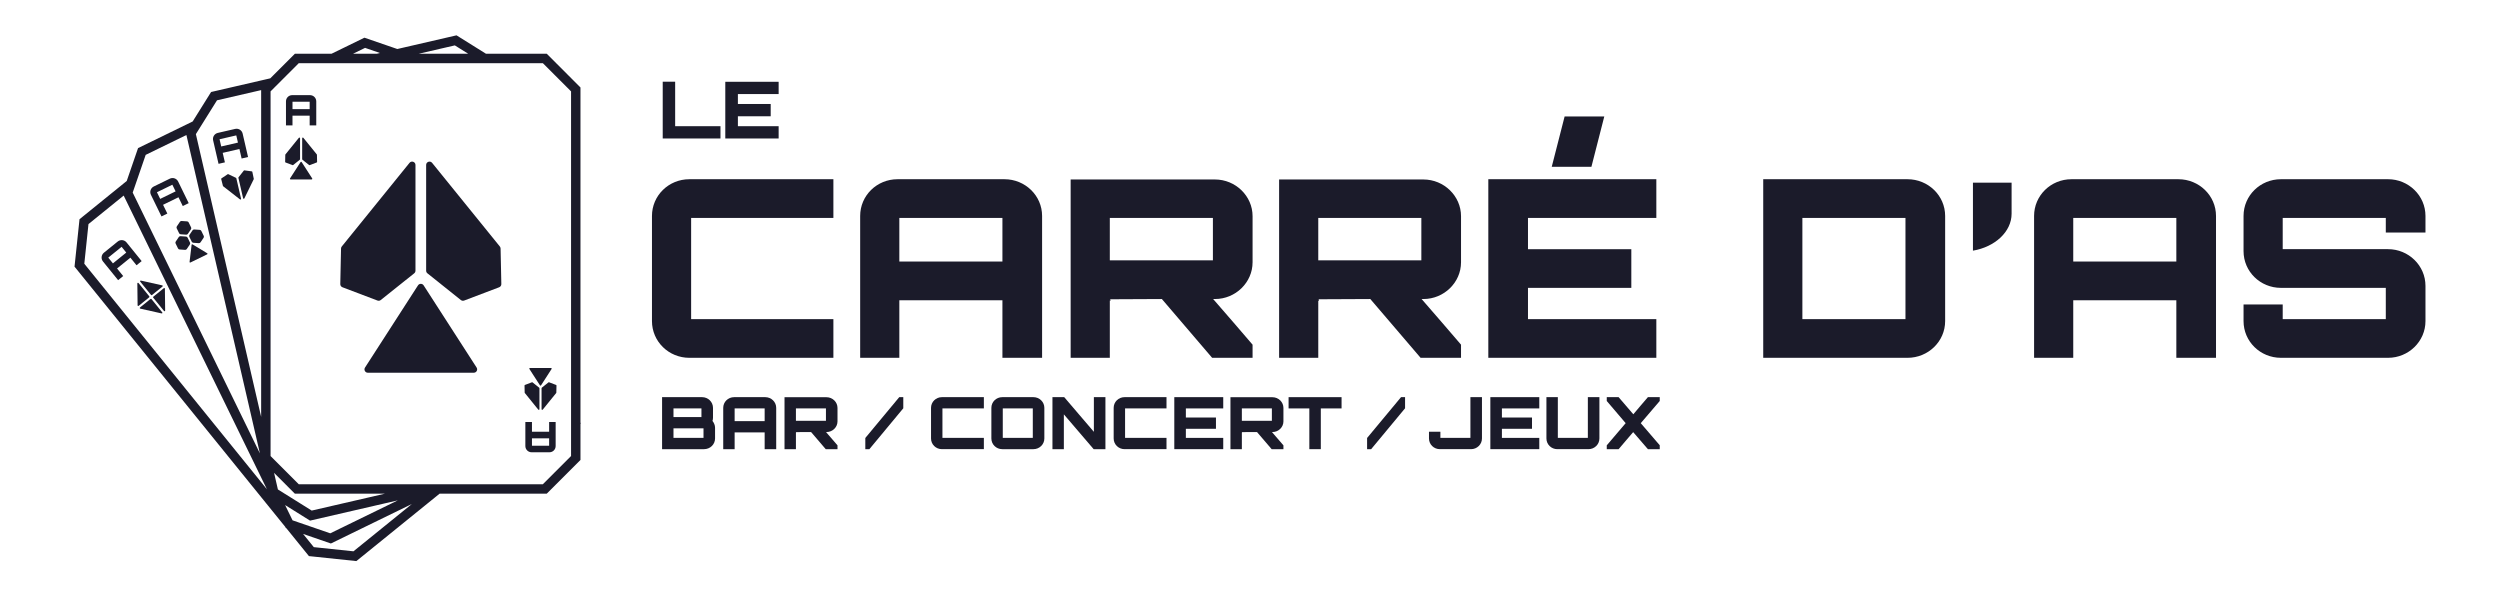
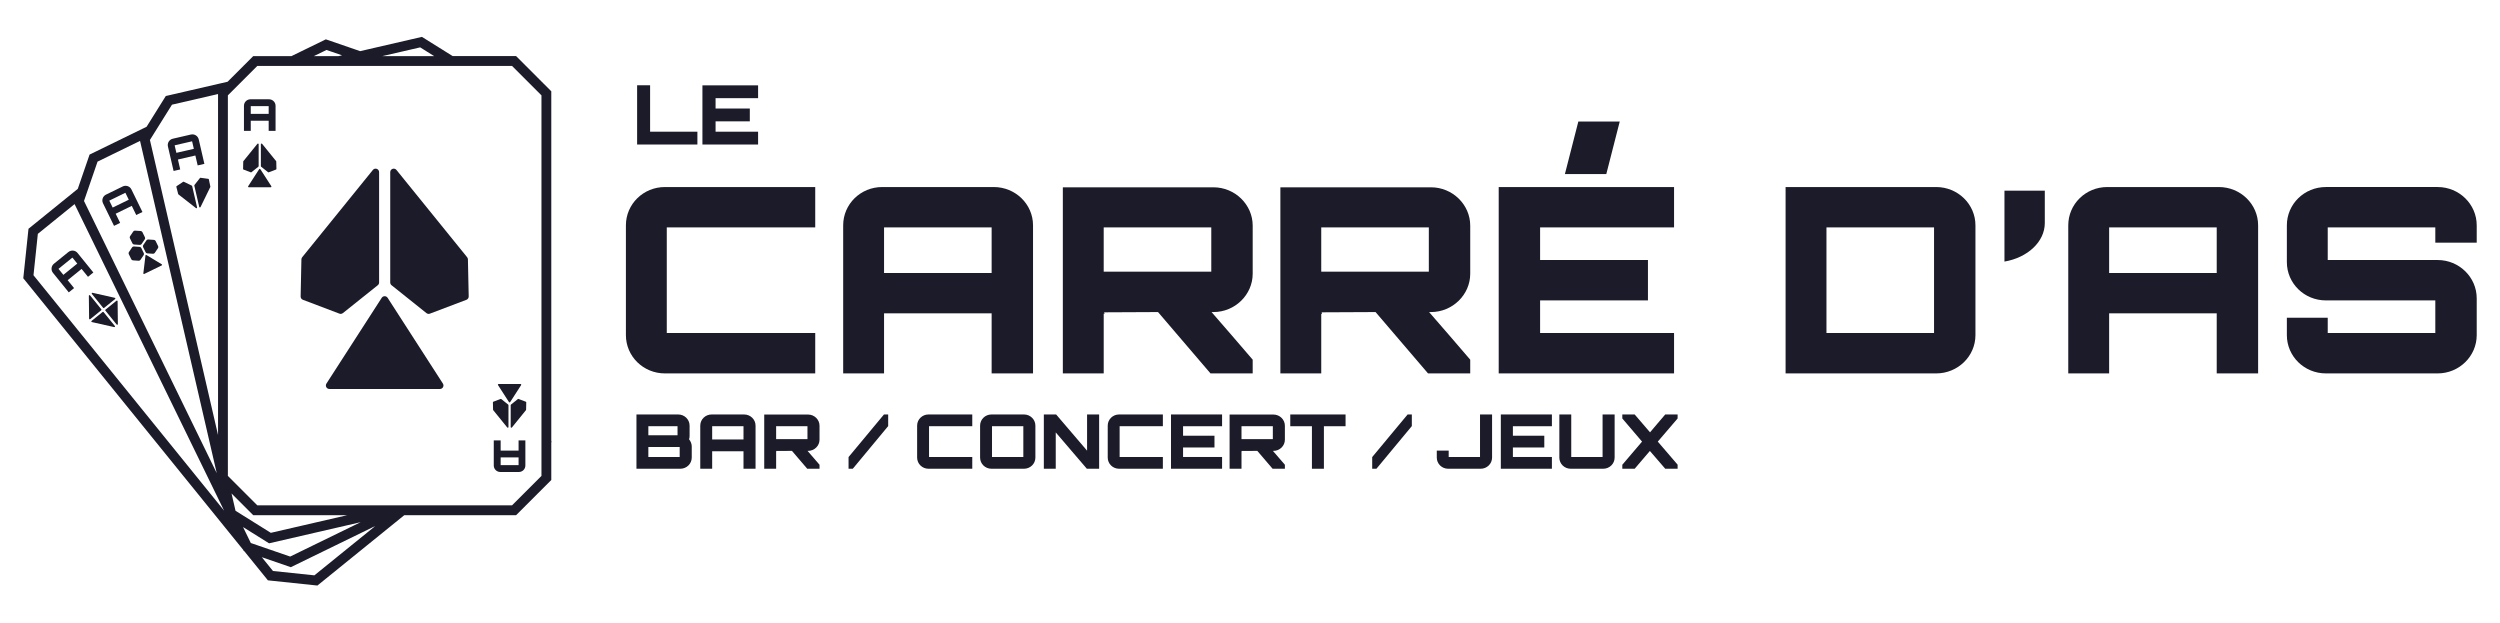
- <svg xmlns="http://www.w3.org/2000/svg" id="logo" viewBox="0 0 4637.52 1106.37">
+ <svg xmlns="http://www.w3.org/2000/svg" id="logo" viewBox="0 0 4443.81 1106.37">
  <defs>
    <style>
      .cls-1 {
        fill: #1b1b2a;
      }
    </style>
  </defs>
  <g>
-     <path class="cls-1" d="M1282.06,404.24v187.73h263.88v71.78h-267.16c-38.43,0-69.37-30.37-69.37-68.1v-195.09c0-37.73,30.93-68.1,69.37-68.1h267.16v71.78h-263.88Z" />
-     <path class="cls-1" d="M1863.25,332.46c38.43,0,69.84,30.37,69.84,68.1v263.19h-73.59v-106.75h-191.23v106.75h-72.65v-263.19c0-37.73,30.93-68.1,69.37-68.1h198.26ZM1859.5,485.21v-80.98h-191.23v80.98h191.23Z" />
-     <path class="cls-1" d="M2323.53,486.6c0,37.27-31.4,68.1-69.84,68.1h-3.28c23.9,27.61,49.68,57.05,73.12,84.66v24.39h-74.99l-93.27-109.05-96.55.46c.94,0,1.41.92,1.41,2.76,0,0-.94,0-1.41-.46v106.29h-72.65v-330.82h267.63c38.43,0,69.84,30.83,69.84,68.1v85.58ZM2058.71,482.91h191.23v-78.68h-191.23v78.68Z" />
-     <path class="cls-1" d="M2710.21,486.6c0,37.27-31.4,68.1-69.84,68.1h-3.28c23.9,27.61,49.68,57.05,73.12,84.66v24.39h-74.99l-93.27-109.05-96.55.46c.94,0,1.41.92,1.41,2.76,0,0-.94,0-1.41-.46v106.29h-72.65v-330.82h267.63c38.43,0,69.84,30.83,69.84,68.1v85.58ZM2445.39,482.91h191.23v-78.68h-191.23v78.68Z" />
-     <path class="cls-1" d="M3072.52,404.24h-238.1v57.97h191.7v71.78h-191.7v57.97h238.1v71.78h-311.69v-331.28h311.69v71.78ZM2902.38,216.05h73.59l-23.9,93.4h-73.59l23.9-93.4Z" />
-     <path class="cls-1" d="M3538.42,332.46c38.43,0,69.84,30.37,69.84,68.1v195.09c0,37.73-31.4,68.1-69.84,68.1h-267.63v-331.28h267.63ZM3343.43,591.96h191.23v-187.73h-191.23v187.73Z" />
-     <path class="cls-1" d="M3731.53,338.9v57.51c0,33.59-30.93,61.66-71.71,68.56v-126.07h71.71Z" />
-     <path class="cls-1" d="M4040.87,332.46c38.43,0,69.84,30.37,69.84,68.1v263.19h-73.59v-106.75h-191.23v106.75h-72.65v-263.19c0-37.73,30.93-68.1,69.37-68.1h198.26ZM4037.12,485.21v-80.98h-191.23v80.98h191.23Z" />
-     <path class="cls-1" d="M4499.27,431.38h-73.59v-27.15h-191.23v57.97h195.45c37.96,0,69.37,30.37,69.37,68.1v65.34c0,37.73-31.4,68.1-69.37,68.1h-198.73c-38.43,0-69.37-30.37-69.37-68.1v-30.83h72.65v27.15h191.23v-57.97h-194.51c-38.43,0-69.37-30.37-69.37-68.1v-65.34c0-37.73,30.93-68.1,69.37-68.1h198.73c37.96,0,69.37,30.37,69.37,68.1v30.83Z" />
+     <path class="cls-1" d="M1185.21,404.24v187.73h263.88v71.78h-267.16c-38.43,0-69.37-30.37-69.37-68.1v-195.09c0-37.73,30.93-68.1,69.37-68.1h267.16v71.78h-263.88Z" />
+     <path class="cls-1" d="M1766.4,332.46c38.43,0,69.84,30.37,69.84,68.1v263.19h-73.59v-106.75h-191.23v106.75h-72.65v-263.19c0-37.73,30.93-68.1,69.37-68.1h198.26ZM1762.65,485.21v-80.98h-191.23v80.98h191.23Z" />
+     <path class="cls-1" d="M2226.68,486.6c0,37.27-31.4,68.1-69.84,68.1h-3.28c23.9,27.61,49.68,57.05,73.12,84.66v24.39h-74.99l-93.27-109.05-96.55.46c.94,0,1.41.92,1.41,2.76,0,0-.94,0-1.41-.46v106.29h-72.65v-330.82h267.63c38.43,0,69.84,30.83,69.84,68.1v85.58ZM1961.86,482.91h191.23v-78.68h-191.23v78.68Z" />
+     <path class="cls-1" d="M2613.36,486.6c0,37.27-31.4,68.1-69.84,68.1h-3.28c23.9,27.61,49.68,57.05,73.12,84.66v24.39h-74.99l-93.27-109.05-96.55.46c.94,0,1.41.92,1.41,2.76,0,0-.94,0-1.41-.46v106.29h-72.65v-330.82h267.63c38.43,0,69.84,30.83,69.84,68.1v85.58ZM2348.54,482.91h191.23v-78.68h-191.23v78.68Z" />
+     <path class="cls-1" d="M2975.67,404.24h-238.1v57.97h191.7v71.78h-191.7v57.97h238.1v71.78h-311.69v-331.28h311.69v71.78ZM2805.53,216.05h73.59l-23.9,93.4h-73.59l23.9-93.4Z" />
+     <path class="cls-1" d="M3441.56,332.46c38.43,0,69.84,30.37,69.84,68.1v195.09c0,37.73-31.4,68.1-69.84,68.1h-267.63v-331.28h267.63ZM3246.58,591.96h191.23v-187.73h-191.23v187.73Z" />
+     <path class="cls-1" d="M3634.68,338.9v57.51c0,33.59-30.93,61.66-71.71,68.56v-126.07h71.71Z" />
+     <path class="cls-1" d="M3944.02,332.46c38.43,0,69.84,30.37,69.84,68.1v263.19h-73.59v-106.75h-191.23v106.75h-72.65v-263.19c0-37.73,30.93-68.1,69.37-68.1h198.26ZM3940.27,485.21v-80.98h-191.23v80.98h191.23Z" />
+     <path class="cls-1" d="M4402.42,431.38h-73.59v-27.15h-191.23v57.97h195.45c37.96,0,69.37,30.37,69.37,68.1v65.34c0,37.73-31.4,68.1-69.37,68.1h-198.73c-38.43,0-69.37-30.37-69.37-68.1v-30.83h72.65v27.15h191.23v-57.97h-194.51c-38.43,0-69.37-30.37-69.37-68.1v-65.34c0-37.73,30.93-68.1,69.37-68.1h198.73c37.96,0,69.37,30.37,69.37,68.1v30.83Z" />
  </g>
  <g>
-     <path class="cls-1" d="M1229.36,151.56h23.06v82.53h84.07v22.79h-107.14v-105.32Z" />
-     <path class="cls-1" d="M1444.38,174.49h-75.59v18.41h60.86v22.79h-60.86v18.41h75.59v22.79h-98.95v-105.17h98.95v22.79Z" />
+     <path class="cls-1" d="M1132.51,151.56h23.06v82.53h84.07v22.79h-107.14v-105.32Z" />
+     <path class="cls-1" d="M1347.53,174.49h-75.59v18.41h60.86v22.79h-60.86v18.41h75.59v22.79h-98.95v-105.17h98.95v22.79Z" />
  </g>
  <g>
-     <path class="cls-1" d="M1322.62,774.65c0,2.28-.27,4.42-.96,6.16,2.73,3.35,4.78,8.04,4.78,12.6v19.97c0,10.99-9.15,19.83-20.34,19.83h-77.94v-96.48h74.26c11.06,0,20.2,8.84,20.2,19.83v18.09ZM1249.32,773.71h51.87v-16.08h-51.87v16.08ZM1249.32,812.3h55.69v-17.69h-55.69v17.69Z" />
-     <path class="cls-1" d="M1419.53,736.73c11.19,0,20.34,8.84,20.34,19.83v76.65h-21.43v-31.09h-55.69v31.09h-21.16v-76.65c0-10.99,9.01-19.83,20.2-19.83h57.74ZM1418.44,781.21v-23.58h-55.69v23.58h55.69Z" />
-     <path class="cls-1" d="M1553.58,781.62c0,10.85-9.15,19.83-20.34,19.83h-.96c6.96,8.04,14.47,16.62,21.29,24.66v7.1h-21.84l-27.16-31.76-28.12.13c.27,0,.41.27.41.8,0,0-.27,0-.41-.13v30.96h-21.16v-96.35h77.94c11.19,0,20.34,8.98,20.34,19.83v24.92ZM1476.45,780.54h55.69v-22.92h-55.69v22.92Z" />
-     <path class="cls-1" d="M1668.1,736.73h7.51v20.64l-62.93,75.85h-7.51v-20.77l62.93-75.71Z" />
-     <path class="cls-1" d="M1748.23,757.63v54.67h76.85v20.9h-77.81c-11.19,0-20.2-8.84-20.2-19.83v-56.82c0-10.99,9.01-19.83,20.2-19.83h77.81v20.9h-76.85Z" />
-     <path class="cls-1" d="M1917.08,736.73c11.06,0,20.2,8.84,20.2,19.83v56.82c0,10.99-9.15,19.83-20.2,19.83h-57.88c-11.19,0-20.2-8.84-20.2-19.83v-56.82c0-10.99,9.01-19.83,20.2-19.83h57.88ZM1860.16,812.3h55.69v-54.67h-55.69v54.67Z" />
-     <path class="cls-1" d="M2029.15,736.73h21.43v96.48h-21.84l-55.28-64.59v64.59h-21.16v-96.48h21.84l55.01,64.32v-64.32Z" />
-     <path class="cls-1" d="M2087.02,757.63v54.67h76.85v20.9h-77.81c-11.19,0-20.2-8.84-20.2-19.83v-56.82c0-10.99,9.01-19.83,20.2-19.83h77.81v20.9h-76.85Z" />
-     <path class="cls-1" d="M2269.12,757.63h-69.34v16.88h55.83v20.9h-55.83v16.88h69.34v20.9h-90.78v-96.48h90.78v20.9Z" />
-     <path class="cls-1" d="M2380.78,781.62c0,10.85-9.15,19.83-20.34,19.83h-.96c6.96,8.04,14.47,16.62,21.29,24.66v7.1h-21.84l-27.16-31.76-28.12.13c.27,0,.41.27.41.8,0,0-.27,0-.41-.13v30.96h-21.16v-96.35h77.94c11.19,0,20.34,8.98,20.34,19.83v24.92ZM2303.65,780.54h55.69v-22.92h-55.69v22.92Z" />
-     <path class="cls-1" d="M2488.61,736.73v20.9h-38.49v75.58h-21.29v-75.58h-38.49v-20.9h98.28Z" />
-     <path class="cls-1" d="M2598.9,736.73h7.51v20.64l-62.93,75.85h-7.51v-20.77l62.93-75.71Z" />
-     <path class="cls-1" d="M2671.93,812.3h55.69v-75.58h21.43v76.65c0,10.99-9.15,19.83-20.2,19.83h-57.88c-11.19,0-20.2-8.84-20.2-19.83v-12.46h21.16v11.39Z" />
-     <path class="cls-1" d="M2855.39,757.63h-69.34v16.88h55.83v20.9h-55.83v16.88h69.34v20.9h-90.78v-96.48h90.78v20.9Z" />
-     <path class="cls-1" d="M2889.79,812.3h55.69v-75.58h21.43v76.65c0,10.99-9.15,19.83-20.2,19.83h-57.88c-11.19,0-20.2-8.84-20.2-19.83v-76.65h21.16v75.58Z" />
-     <path class="cls-1" d="M3078.84,736.73v7.1l-35.22,41.14,35.22,41v7.24h-21.98l-27.3-31.62c-7.51,8.98-18.7,21.57-27.03,31.62h-21.98v-7.1l35.08-41.14c-11.47-13.53-23.48-27.74-35.08-41.14v-7.1h21.98l27.3,31.76c7.37-9.11,18.56-21.57,27.03-31.76h21.98Z" />
+     <path class="cls-1" d="M1225.77,774.65c0,2.28-.27,4.42-.96,6.16,2.73,3.35,4.78,8.04,4.78,12.6v19.97c0,10.99-9.15,19.83-20.34,19.83h-77.94v-96.48h74.26c11.06,0,20.2,8.84,20.2,19.83v18.09ZM1152.46,773.71h51.87v-16.08h-51.87v16.08ZM1152.46,812.3h55.69v-17.69h-55.69v17.69Z" />
+     <path class="cls-1" d="M1322.68,736.73c11.19,0,20.34,8.84,20.34,19.83v76.65h-21.43v-31.09h-55.69v31.09h-21.16v-76.65c0-10.99,9.01-19.83,20.2-19.83h57.74ZM1321.59,781.21v-23.58h-55.69v23.58h55.69Z" />
+     <path class="cls-1" d="M1456.73,781.62c0,10.85-9.15,19.83-20.34,19.83h-.96c6.96,8.04,14.47,16.62,21.29,24.66v7.1h-21.84l-27.16-31.76-28.12.13c.27,0,.41.27.41.8,0,0-.27,0-.41-.13v30.96h-21.16v-96.35h77.94c11.19,0,20.34,8.98,20.34,19.83v24.92ZM1379.6,780.54h55.69v-22.92h-55.69v22.92Z" />
+     <path class="cls-1" d="M1571.25,736.73h7.51v20.64l-62.93,75.85h-7.51v-20.77l62.93-75.71Z" />
+     <path class="cls-1" d="M1651.38,757.63v54.67h76.85v20.9h-77.81c-11.19,0-20.2-8.84-20.2-19.83v-56.82c0-10.99,9.01-19.83,20.2-19.83h77.81v20.9h-76.85Z" />
+     <path class="cls-1" d="M1820.23,736.73c11.06,0,20.2,8.84,20.2,19.83v56.82c0,10.99-9.15,19.83-20.2,19.83h-57.88c-11.19,0-20.2-8.84-20.2-19.83v-56.82c0-10.99,9.01-19.83,20.2-19.83h57.88ZM1763.31,812.3h55.69v-54.67h-55.69v54.67Z" />
+     <path class="cls-1" d="M1932.3,736.73h21.43v96.48h-21.84l-55.28-64.59v64.59h-21.16v-96.48h21.84l55.01,64.32v-64.32Z" />
+     <path class="cls-1" d="M1990.17,757.63v54.67h76.85v20.9h-77.81c-11.19,0-20.2-8.84-20.2-19.83v-56.82c0-10.99,9.01-19.83,20.2-19.83h77.81v20.9h-76.85Z" />
+     <path class="cls-1" d="M2172.27,757.63h-69.34v16.88h55.83v20.9h-55.83v16.88h69.34v20.9h-90.78v-96.48h90.78v20.9Z" />
+     <path class="cls-1" d="M2283.92,781.62c0,10.85-9.15,19.83-20.34,19.83h-.96c6.96,8.04,14.47,16.62,21.29,24.66v7.1h-21.84l-27.16-31.76-28.12.13c.27,0,.41.27.41.8,0,0-.27,0-.41-.13v30.96h-21.16v-96.35h77.94c11.19,0,20.34,8.98,20.34,19.83v24.92ZM2206.8,780.54h55.69v-22.92h-55.69v22.92Z" />
+     <path class="cls-1" d="M2391.76,736.73v20.9h-38.49v75.58h-21.29v-75.58h-38.49v-20.9h98.28Z" />
+     <path class="cls-1" d="M2502.05,736.73h7.51v20.64l-62.93,75.85h-7.51v-20.77l62.93-75.71Z" />
+     <path class="cls-1" d="M2575.08,812.3h55.69v-75.58h21.43v76.65c0,10.99-9.15,19.83-20.2,19.83h-57.88c-11.19,0-20.2-8.84-20.2-19.83v-12.46h21.16v11.39Z" />
+     <path class="cls-1" d="M2758.54,757.63h-69.34v16.88h55.83v20.9h-55.83v16.88h69.34v20.9h-90.78v-96.48h90.78v20.9Z" />
+     <path class="cls-1" d="M2792.93,812.3h55.69v-75.58h21.43v76.65c0,10.99-9.15,19.83-20.2,19.83h-57.88c-11.19,0-20.2-8.84-20.2-19.83v-76.65h21.16v75.58Z" />
+     <path class="cls-1" d="M2981.99,736.73v7.1l-35.22,41.14,35.22,41v7.24h-21.98l-27.3-31.62c-7.51,8.98-18.7,21.57-27.03,31.62h-21.98v-7.1l35.08-41.14c-11.47-13.53-23.48-27.74-35.08-41.14v-7.1h21.98l27.3,31.76c7.37-9.11,18.56-21.57,27.03-31.76h21.98Z" />
  </g>
  <g>
-     <path class="cls-1" d="M785.84,529.36c-2.45-3.8-8.01-3.8-10.46,0l-98.28,152.45c-2.67,4.14.3,9.6,5.23,9.6h98.28s98.28,0,98.28,0c4.93,0,7.9-5.46,5.23-9.6l-98.27-152.45Z" />
-     <path class="cls-1" d="M927.2,457.23l-125.64-155.13c-3.69-4.56-11.06-1.95-11.06,3.92v196.12c0,1.89.86,3.68,2.34,4.86l62.07,49.57c1.72,1.37,4.04,1.74,6.09.96l64.96-24.64c2.46-.93,4.07-3.32,4.02-5.95l-1.39-65.91c-.03-1.38-.52-2.71-1.39-3.79Z" />
-     <path class="cls-1" d="M706.3,556.56l62.07-49.57c1.48-1.18,2.34-2.97,2.34-4.86v-196.12c0-5.87-7.37-8.48-11.06-3.92l-125.64,155.13c-.87,1.07-1.36,2.41-1.39,3.79l-1.39,65.91c-.06,2.63,1.55,5.02,4.02,5.95l64.96,24.64c2.06.78,4.37.42,6.09-.96Z" />
-     <path class="cls-1" d="M559.62,300.72c-.49-.75-1.59-.75-2.08,0l-19.5,30.24c-.53.82.06,1.9,1.04,1.9h19.5s19.5,0,19.5,0c.98,0,1.57-1.08,1.04-1.9l-19.5-30.25Z" />
-     <path class="cls-1" d="M587.66,286.41l-24.93-30.78c-.73-.9-2.19-.39-2.19.78v38.91c0,.38.17.73.46.97l12.31,9.83c.34.27.8.34,1.21.19l12.89-4.89c.49-.19.81-.66.8-1.18l-.28-13.08c0-.27-.1-.54-.28-.75Z" />
-     <path class="cls-1" d="M543.84,306.12l12.31-9.83c.29-.23.46-.59.46-.97v-38.91c0-1.16-1.46-1.68-2.19-.78l-24.93,30.78c-.17.21-.27.48-.27.75l-.28,13.08c-.01.52.31,1,.8,1.18l12.89,4.89c.41.15.87.08,1.21-.19Z" />
-     <path class="cls-1" d="M542.58,214.56h31.84v18.1h12.25v-44.63c0-6.4-5.23-11.55-11.63-11.55h-33.01c-6.4,0-11.55,5.15-11.55,11.55v44.63h12.09v-18.1ZM542.58,188.66h31.84v13.73h-31.84v-13.73Z" />
-     <path class="cls-1" d="M1001.59,714.74c.49.75,1.59.75,2.08,0l19.5-30.24c.53-.82-.06-1.9-1.04-1.9h-19.5s-19.5,0-19.5,0c-.98,0-1.57,1.08-1.04,1.9l19.5,30.25Z" />
-     <path class="cls-1" d="M1000.67,759.05v-38.91c0-.38-.17-.73-.46-.97l-12.31-9.83c-.34-.27-.8-.34-1.21-.19l-12.89,4.89c-.49.19-.81.66-.8,1.18l.28,13.08c0,.27.1.54.28.75l24.93,30.78c.73.9,2.19.39,2.19-.78Z" />
-     <path class="cls-1" d="M1031.47,714.05l-12.89-4.89c-.41-.15-.87-.08-1.21.19l-12.31,9.83c-.29.23-.46.59-.46.97v38.91c0,1.16,1.46,1.68,2.19.78l24.93-30.78c.17-.21.27-.48.28-.75l.28-13.08c.01-.52-.31-1-.8-1.18Z" />
-     <path class="cls-1" d="M1018.63,800.9h-31.84v-18.1h-12.25v44.63c0,6.4,5.23,11.55,11.63,11.55h33.01c6.4,0,11.55-5.15,11.55-11.55v-44.63h-12.09v18.1ZM1018.63,826.81h-31.84v-13.73h31.84v13.73Z" />
-     <path class="cls-1" d="M438.41,330.75c-.08-.37-.33-.67-.67-.84l-14.21-6.81c-.39-.19-.86-.16-1.22.09l-11.46,7.66c-.43.29-.64.82-.51,1.33l3.21,12.68c.07.27.22.5.44.67l31.21,24.38c.92.72,2.23-.12,1.96-1.25l-8.75-37.91Z" />
-     <path class="cls-1" d="M470.76,331.65l-2.67-12.8c-.11-.51-.52-.9-1.04-.97l-13.66-1.86c-.43-.06-.86.11-1.13.46l-9.79,12.35c-.23.29-.32.68-.24,1.04l8.75,37.91c.26,1.13,1.8,1.31,2.31.26l17.36-35.59c.12-.25.16-.53.1-.79Z" />
-     <path class="cls-1" d="M413.11,283.55l31.02-7.16,4.07,17.64,11.94-2.76-10.04-43.49c-1.44-6.23-7.69-10.08-13.93-8.64l-32.16,7.42c-6.23,1.44-10.09,7.62-8.65,13.85l10.04,43.49,11.78-2.72-4.07-17.64ZM407.28,258.31l31.02-7.16,3.09,13.38-31.02,7.16-3.09-13.38Z" />
-     <path class="cls-1" d="M331.09,365.94l7.94,16.27,11.01-5.37-19.57-40.11c-2.8-5.75-9.76-8.09-15.51-5.28l-29.67,14.47c-5.75,2.8-8.12,9.69-5.32,15.44l19.57,40.11,10.87-5.3-7.94-16.27,28.61-13.96ZM297.14,368.96l-6.02-12.34,28.61-13.96,6.02,12.34-28.61,13.96Z" />
-     <path class="cls-1" d="M384.42,469.84l-27.32-16.54c-.68-.41-1.56.02-1.66.81l-3.79,31.72c-.1.86.79,1.5,1.57,1.12l15.55-7.59,15.55-7.59c.78-.38.83-1.47.09-1.92Z" />
-     <path class="cls-1" d="M347.09,410.65l-10.21-.71c-1.25-.09-2.45.5-3.15,1.53l-5.73,8.49c-.7,1.04-.79,2.37-.24,3.49l4.49,9.2c.55,1.12,1.66,1.87,2.9,1.96l10.21.71c1.25.09,2.45-.5,3.15-1.53l5.73-8.49c.7-1.04.79-2.37.24-3.49l-4.49-9.2c-.55-1.12-1.66-1.87-2.9-1.96Z" />
-     <path class="cls-1" d="M351.21,439.2l4.49,9.2c.55,1.12,1.65,1.87,2.9,1.96l10.21.71c1.25.09,2.45-.5,3.15-1.53l5.73-8.49c.7-1.04.79-2.37.24-3.49l-4.49-9.2c-.55-1.12-1.66-1.87-2.9-1.96l-10.21-.71c-1.25-.09-2.45.5-3.15,1.53l-5.73,8.49c-.7,1.04-.79,2.37-.24,3.49Z" />
-     <path class="cls-1" d="M352.44,449.99l-4.49-9.2c-.55-1.12-1.65-1.87-2.9-1.96l-10.21-.71c-1.25-.09-2.45.5-3.15,1.53l-5.73,8.49c-.7,1.04-.79,2.37-.24,3.49l4.49,9.2c.55,1.12,1.66,1.87,2.9,1.96l10.21.71c1.25.09,2.45-.5,3.15-1.53l5.73-8.49c.7-1.04.79-2.37.24-3.49Z" />
-     <path class="cls-1" d="M218.4,448.01l-25.65,20.77c-4.97,4.03-5.73,11.27-1.71,16.24l28.09,34.69,9.4-7.61-11.39-14.07,24.74-20.03,11.39,14.07,9.52-7.71-28.09-34.69c-4.03-4.97-11.33-5.68-16.3-1.66ZM234.21,468.54l-24.74,20.03-8.64-10.67,24.74-20.03,8.64,10.67Z" />
-     <path class="cls-1" d="M280.95,554.71c-.42-.52-1.18-.6-1.7-.18l-19.58,15.86c-.78.63-.49,1.89.49,2.11l39.64,8.91c1.12.25,1.92-1.05,1.2-1.94l-20.05-24.76Z" />
-     <path class="cls-1" d="M284.17,552.11l20.05,24.76c.72.89,2.16.37,2.14-.77l-.47-40.62c-.01-1.01-1.18-1.56-1.97-.92l-19.58,15.86c-.52.42-.6,1.18-.18,1.7Z" />
-     <path class="cls-1" d="M260.12,522.41l20.05,24.76c.42.52,1.18.6,1.7.18l19.58-15.86c.78-.63.49-1.89-.49-2.11l-39.64-8.91c-1.12-.25-1.92,1.05-1.2,1.94Z" />
-     <path class="cls-1" d="M276.96,549.78l-20.05-24.76c-.72-.89-2.16-.37-2.14.77l.47,40.62c.01,1.01,1.18,1.56,1.97.92l19.58-15.86c.52-.42.6-1.18.18-1.7Z" />
-     <path class="cls-1" d="M1077.28,785.64l-.5-2.15V162.27s-62.55-62.56-62.55-62.56h-112.72s-54.67-34.16-54.67-34.16l-109.83,25.36-60.96-20.99-61.09,29.8h-67.98s-45.59,45.59-45.59,45.59l-109.83,25.36-34.17,54.68-101.31,49.41-28.8,83.65,267.85,549.19L156.39,489.25l7.73-73.58,65.31-52.88-2.14-4.39,7.81-22.69-87.6,70.94-9.25,87.98,390.94,482.78-3.8-7.8,4.77,9.78,83.65,28.8,152.05-74.16-1.79.87-108.4,87.78-73.58-7.73-19.86-24.52-31.18-10.74,42.01,51.88,87.98,9.25,154.45-125.07h198.74s62.56-62.55,62.56-62.55v-66.75s.5-.8.5-.8ZM868.54,99.72h-92s67.18-15.51,67.18-15.51l24.82,15.51ZM677.21,88.8l27.67,9.53-6.02,1.39h-44.04s22.39-10.92,22.39-10.92ZM402.55,186.06l81.88-18.9v606.14s-121.09-524.49-121.09-524.49l39.21-62.75ZM515.5,907.91l-7.1-30.74,38.57,38.58h167.17s-135.9,31.38-135.9,31.38l-62.75-39.21ZM270.25,287.28l75.53-36.84-1.1-4.76,137.45,595.37-235.97-483.81,24.09-69.96ZM612.65,989.31l-69.96-24.09-13.83-28.36,46.26,28.91,216.7-50.03h0l-53.81,12.42-125.36,61.14ZM1059.31,845.95l-52.32,52.32h-139.47s0,0,0,0h-22.61s-12.54,0-12.54,0h6.81-39.86s-245.1,0-245.1,0l-52.32-52.32V169.51s8.31-8.31,8.31-8.31h0l11.56-11.56,8.74-8.74h0s-7.38,7.38-7.38,7.38l10.4-10.4h0l20.7-20.7h24.91s16.09,0,16.09,0h27.94s68.11,0,68.11,0h68.28s9.15,0,9.15,0h238.29s52.32,52.32,52.32,52.32v538.29s0,0,0,0v13.28s0,8.11,0,8.11h0s0,85.22,0,85.22h0s0,31.55,0,31.55Z" />
+     <path class="cls-1" d="M688.99,529.36c-2.45-3.8-8.01-3.8-10.46,0l-98.28,152.45c-2.67,4.14.3,9.6,5.23,9.6h98.28s98.28,0,98.28,0c4.93,0,7.9-5.46,5.23-9.6l-98.27-152.45Z" />
+     <path class="cls-1" d="M830.35,457.23l-125.64-155.13c-3.69-4.56-11.06-1.95-11.06,3.92v196.12c0,1.89.86,3.68,2.34,4.86l62.07,49.57c1.72,1.37,4.04,1.74,6.09.96l64.96-24.64c2.46-.93,4.07-3.32,4.02-5.95l-1.39-65.91c-.03-1.38-.52-2.71-1.39-3.79Z" />
+     <path class="cls-1" d="M609.45,556.56l62.07-49.57c1.48-1.18,2.34-2.97,2.34-4.86v-196.12c0-5.87-7.37-8.48-11.06-3.92l-125.64,155.13c-.87,1.07-1.36,2.41-1.39,3.79l-1.39,65.91c-.06,2.63,1.55,5.02,4.02,5.95l64.96,24.64c2.06.78,4.37.42,6.09-.96Z" />
+     <path class="cls-1" d="M462.76,300.72c-.49-.75-1.59-.75-2.08,0l-19.5,30.24c-.53.82.06,1.9,1.04,1.9h19.5s19.5,0,19.5,0c.98,0,1.57-1.08,1.04-1.9l-19.5-30.25Z" />
+     <path class="cls-1" d="M490.81,286.41l-24.93-30.78c-.73-.9-2.19-.39-2.19.78v38.91c0,.38.17.73.46.97l12.31,9.83c.34.27.8.34,1.21.19l12.89-4.89c.49-.19.81-.66.8-1.18l-.28-13.08c0-.27-.1-.54-.28-.75Z" />
+     <path class="cls-1" d="M446.99,306.12l12.31-9.83c.29-.23.46-.59.46-.97v-38.91c0-1.16-1.46-1.68-2.19-.78l-24.93,30.78c-.17.21-.27.48-.27.75l-.28,13.08c-.01.52.31,1,.8,1.18l12.89,4.89c.41.15.87.08,1.21-.19Z" />
+     <path class="cls-1" d="M445.73,214.56h31.84v18.1h12.25v-44.63c0-6.4-5.23-11.55-11.63-11.55h-33.01c-6.4,0-11.55,5.15-11.55,11.55v44.63h12.09v-18.1ZM445.73,188.66h31.84v13.73h-31.84v-13.73Z" />
+     <path class="cls-1" d="M904.74,714.74c.49.75,1.59.75,2.08,0l19.5-30.24c.53-.82-.06-1.9-1.04-1.9h-19.5s-19.5,0-19.5,0c-.98,0-1.57,1.08-1.04,1.9l19.5,30.25Z" />
+     <path class="cls-1" d="M903.82,759.05v-38.91c0-.38-.17-.73-.46-.97l-12.31-9.83c-.34-.27-.8-.34-1.21-.19l-12.89,4.89c-.49.19-.81.66-.8,1.18l.28,13.08c0,.27.1.54.28.75l24.93,30.78c.73.9,2.19.39,2.19-.78Z" />
+     <path class="cls-1" d="M934.62,714.05l-12.89-4.89c-.41-.15-.87-.08-1.21.19l-12.31,9.83c-.29.23-.46.59-.46.97v38.91c0,1.16,1.46,1.68,2.19.78l24.93-30.78c.17-.21.27-.48.28-.75l.28-13.08c.01-.52-.31-1-.8-1.18Z" />
+     <path class="cls-1" d="M921.77,800.9h-31.84v-18.1h-12.25v44.63c0,6.4,5.23,11.55,11.63,11.55h33.01c6.4,0,11.55-5.15,11.55-11.55v-44.63h-12.09v18.1ZM921.77,826.81h-31.84v-13.73h31.84v13.73Z" />
+     <path class="cls-1" d="M341.56,330.75c-.08-.37-.33-.67-.67-.84l-14.21-6.81c-.39-.19-.86-.16-1.22.09l-11.46,7.66c-.43.29-.64.82-.51,1.33l3.21,12.68c.07.27.22.5.44.67l31.21,24.38c.92.72,2.23-.12,1.96-1.25l-8.75-37.91Z" />
+     <path class="cls-1" d="M373.91,331.65l-2.67-12.8c-.11-.51-.52-.9-1.04-.97l-13.66-1.86c-.43-.06-.86.11-1.13.46l-9.79,12.35c-.23.29-.32.68-.24,1.04l8.75,37.91c.26,1.13,1.8,1.31,2.31.26l17.36-35.59c.12-.25.16-.53.1-.79Z" />
+     <path class="cls-1" d="M316.26,283.55l31.02-7.16,4.07,17.64,11.94-2.76-10.04-43.49c-1.44-6.23-7.69-10.08-13.93-8.64l-32.16,7.42c-6.23,1.44-10.09,7.62-8.65,13.85l10.04,43.49,11.78-2.72-4.07-17.64ZM310.43,258.31l31.02-7.16,3.09,13.38-31.02,7.16-3.09-13.38Z" />
+     <path class="cls-1" d="M234.24,365.94l7.94,16.27,11.01-5.37-19.57-40.11c-2.8-5.75-9.76-8.09-15.51-5.28l-29.67,14.47c-5.75,2.8-8.12,9.69-5.32,15.44l19.57,40.11,10.87-5.3-7.94-16.27,28.61-13.96ZM200.29,368.96l-6.02-12.34,28.61-13.96,6.02,12.34-28.61,13.96Z" />
+     <path class="cls-1" d="M287.57,469.84l-27.32-16.54c-.68-.41-1.56.02-1.66.81l-3.79,31.72c-.1.86.79,1.5,1.57,1.12l15.55-7.59,15.55-7.59c.78-.38.83-1.47.09-1.92Z" />
+     <path class="cls-1" d="M250.23,410.65l-10.21-.71c-1.25-.09-2.45.5-3.15,1.53l-5.73,8.49c-.7,1.04-.79,2.37-.24,3.49l4.49,9.2c.55,1.12,1.66,1.87,2.9,1.96l10.21.71c1.25.09,2.45-.5,3.15-1.53l5.73-8.49c.7-1.04.79-2.37.24-3.49l-4.49-9.2c-.55-1.12-1.66-1.87-2.9-1.96Z" />
+     <path class="cls-1" d="M254.36,439.2l4.49,9.2c.55,1.12,1.65,1.87,2.9,1.96l10.21.71c1.25.09,2.45-.5,3.15-1.53l5.73-8.49c.7-1.04.79-2.37.24-3.49l-4.49-9.2c-.55-1.12-1.66-1.87-2.9-1.96l-10.21-.71c-1.25-.09-2.45.5-3.15,1.53l-5.73,8.49c-.7,1.04-.79,2.37-.24,3.49Z" />
+     <path class="cls-1" d="M255.59,449.99l-4.49-9.2c-.55-1.12-1.65-1.87-2.9-1.96l-10.21-.71c-1.25-.09-2.45.5-3.15,1.53l-5.73,8.49c-.7,1.04-.79,2.37-.24,3.49l4.49,9.2c.55,1.12,1.66,1.87,2.9,1.96l10.21.71c1.25.09,2.45-.5,3.15-1.53l5.73-8.49c.7-1.04.79-2.37.24-3.49Z" />
+     <path class="cls-1" d="M121.54,448.01l-25.65,20.77c-4.97,4.03-5.73,11.27-1.71,16.24l28.09,34.69,9.4-7.61-11.39-14.07,24.74-20.03,11.39,14.07,9.52-7.71-28.09-34.69c-4.03-4.97-11.33-5.68-16.3-1.66ZM137.36,468.54l-24.74,20.03-8.64-10.67,24.74-20.03,8.64,10.67Z" />
+     <path class="cls-1" d="M184.1,554.71c-.42-.52-1.18-.6-1.7-.18l-19.58,15.86c-.78.63-.49,1.89.49,2.11l39.64,8.91c1.12.25,1.92-1.05,1.2-1.94l-20.05-24.76Z" />
+     <path class="cls-1" d="M187.32,552.11l20.05,24.76c.72.89,2.16.37,2.14-.77l-.47-40.62c-.01-1.01-1.18-1.56-1.97-.92l-19.58,15.86c-.52.42-.6,1.18-.18,1.7Z" />
+     <path class="cls-1" d="M163.27,522.41l20.05,24.76c.42.52,1.18.6,1.7.18l19.58-15.86c.78-.63.49-1.89-.49-2.11l-39.64-8.91c-1.12-.25-1.92,1.05-1.2,1.94Z" />
+     <path class="cls-1" d="M180.11,549.78l-20.05-24.76c-.72-.89-2.16-.37-2.14.77l.47,40.62c.01,1.01,1.18,1.56,1.97.92l19.58-15.86c.52-.42.6-1.18.18-1.7Z" />
+     <path class="cls-1" d="M980.43,785.64l-.5-2.15V162.27s-62.55-62.56-62.55-62.56h-112.72s-54.67-34.16-54.67-34.16l-109.83,25.36-60.96-20.99-61.09,29.8h-67.98s-45.59,45.59-45.59,45.59l-109.83,25.36-34.17,54.68-101.31,49.41-28.8,83.65,267.85,549.19L59.53,489.25l7.73-73.58,65.31-52.88-2.14-4.39,7.81-22.69-87.6,70.94-9.25,87.98,390.94,482.78-3.8-7.8,4.77,9.78,83.65,28.8,152.05-74.16-1.79.87-108.4,87.78-73.58-7.73-19.86-24.52-31.18-10.74,42.01,51.88,87.98,9.25,154.45-125.07h198.74s62.56-62.55,62.56-62.55v-66.75s.5-.8.5-.8ZM771.69,99.72h-92s67.18-15.51,67.18-15.51l24.82,15.51ZM580.35,88.8l27.67,9.53-6.02,1.39h-44.04s22.39-10.92,22.39-10.92ZM305.69,186.06l81.88-18.9v606.14s-121.09-524.49-121.09-524.49l39.21-62.75ZM418.65,907.91l-7.1-30.74,38.57,38.58h167.17s-135.9,31.38-135.9,31.38l-62.75-39.21ZM173.4,287.28l75.53-36.84-1.1-4.76,137.45,595.37-235.97-483.81,24.09-69.96ZM515.8,989.31l-69.96-24.09-13.83-28.36,46.26,28.91,216.7-50.03h0l-53.81,12.42-125.36,61.14ZM962.46,845.95l-52.32,52.32h-139.47s0,0,0,0h-22.61s-12.54,0-12.54,0h6.81-39.86s-245.1,0-245.1,0l-52.32-52.32V169.51s8.31-8.31,8.31-8.31h0l11.56-11.56,8.74-8.74h0s-7.38,7.38-7.38,7.38l10.4-10.4h0l20.7-20.7h24.91s16.09,0,16.09,0h27.94s68.11,0,68.11,0h68.28s9.15,0,9.15,0h238.29s52.32,52.32,52.32,52.32v538.29s0,0,0,0v13.28s0,8.11,0,8.11h0s0,85.22,0,85.22h0s0,31.55,0,31.55Z" />
  </g>
</svg>
